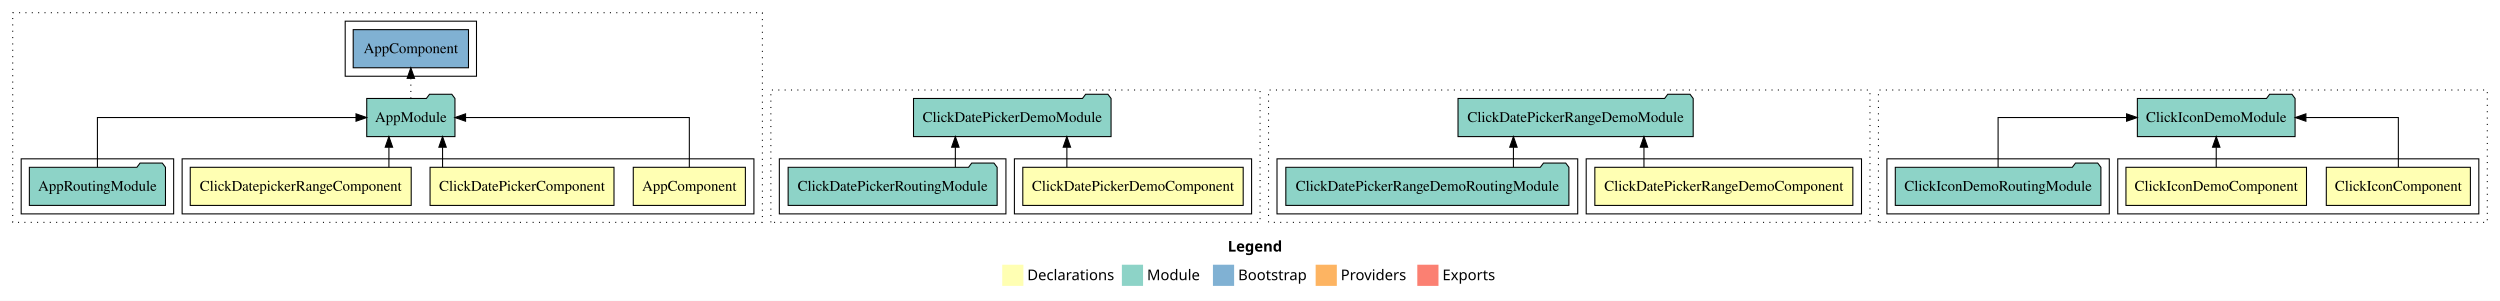
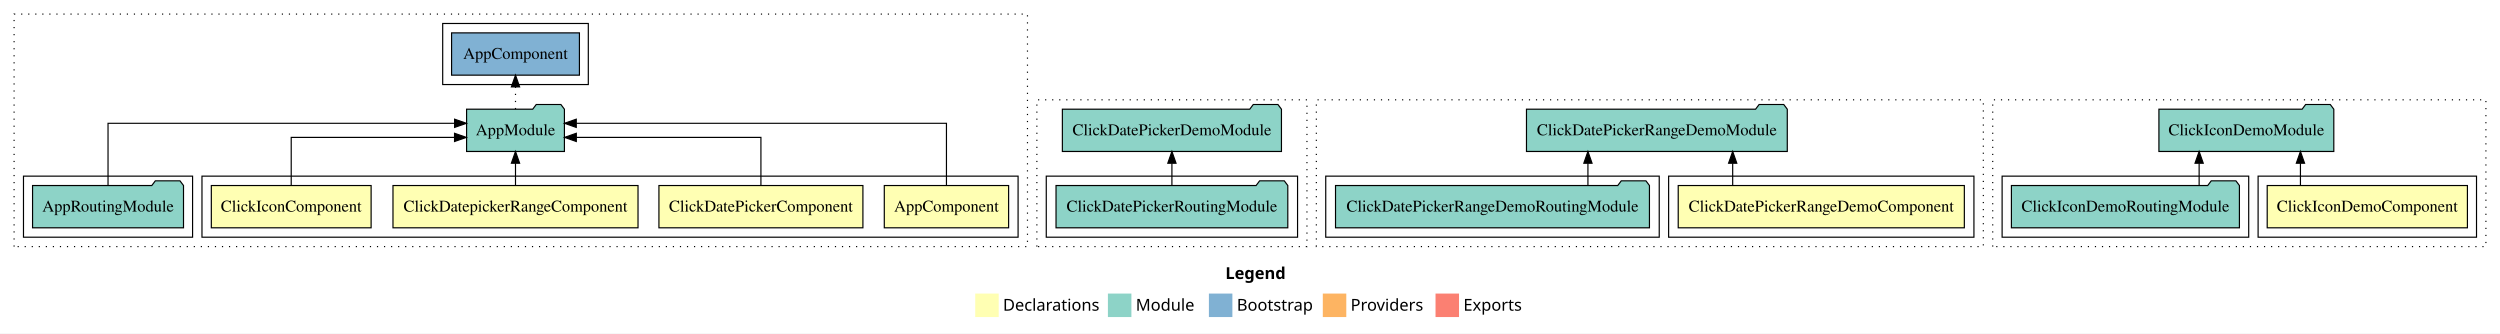
- <svg xmlns="http://www.w3.org/2000/svg" width="2361pt" height="284pt" viewBox="0.00 0.00 2361.00 284.00">
+ <svg xmlns="http://www.w3.org/2000/svg" width="2129pt" height="284pt" viewBox="0.00 0.00 2129.00 284.00">
  <g id="graph0" class="graph" transform="scale(1 1) rotate(0) translate(4 280)">
-     <polygon fill="#ffffff" stroke="transparent" points="-4,4 -4,-280 2357,-280 2357,4 -4,4" />
-     <text text-anchor="start" x="1155.509" y="-42.4" font-family="sans-serif" font-weight="bold" font-size="14.00" fill="#000000">Legend</text>
-     <polygon fill="#ffffb3" stroke="transparent" points="942.5,-10 942.5,-30 962.5,-30 962.5,-10 942.5,-10" />
-     <text text-anchor="start" x="966.129" y="-15.4" font-family="sans-serif" font-size="14.00" fill="#000000">  Declarations</text>
-     <polygon fill="#8dd3c7" stroke="transparent" points="1055.5,-10 1055.5,-30 1075.5,-30 1075.5,-10 1055.5,-10" />
-     <text text-anchor="start" x="1079.225" y="-15.4" font-family="sans-serif" font-size="14.00" fill="#000000">  Module</text>
-     <polygon fill="#80b1d3" stroke="transparent" points="1141.5,-10 1141.5,-30 1161.5,-30 1161.5,-10 1141.5,-10" />
-     <text text-anchor="start" x="1165.281" y="-15.4" font-family="sans-serif" font-size="14.00" fill="#000000">  Bootstrap</text>
-     <polygon fill="#fdb462" stroke="transparent" points="1238.5,-10 1238.5,-30 1258.5,-30 1258.5,-10 1238.5,-10" />
-     <text text-anchor="start" x="1262.173" y="-15.4" font-family="sans-serif" font-size="14.00" fill="#000000">  Providers</text>
-     <polygon fill="#fb8072" stroke="transparent" points="1334.5,-10 1334.5,-30 1354.5,-30 1354.5,-10 1334.5,-10" />
-     <text text-anchor="start" x="1358.226" y="-15.4" font-family="sans-serif" font-size="14.00" fill="#000000">  Exports</text>
+     <polygon fill="#ffffff" stroke="transparent" points="-4,4 -4,-280 2125,-280 2125,4 -4,4" />
+     <text text-anchor="start" x="1039.509" y="-42.4" font-family="sans-serif" font-weight="bold" font-size="14.00" fill="#000000">Legend</text>
+     <polygon fill="#ffffb3" stroke="transparent" points="826.5,-10 826.5,-30 846.5,-30 846.5,-10 826.5,-10" />
+     <text text-anchor="start" x="850.129" y="-15.4" font-family="sans-serif" font-size="14.00" fill="#000000">  Declarations</text>
+     <polygon fill="#8dd3c7" stroke="transparent" points="939.5,-10 939.5,-30 959.5,-30 959.5,-10 939.5,-10" />
+     <text text-anchor="start" x="963.225" y="-15.4" font-family="sans-serif" font-size="14.00" fill="#000000">  Module</text>
+     <polygon fill="#80b1d3" stroke="transparent" points="1025.5,-10 1025.5,-30 1045.5,-30 1045.5,-10 1025.5,-10" />
+     <text text-anchor="start" x="1049.281" y="-15.4" font-family="sans-serif" font-size="14.00" fill="#000000">  Bootstrap</text>
+     <polygon fill="#fdb462" stroke="transparent" points="1122.5,-10 1122.5,-30 1142.5,-30 1142.5,-10 1122.5,-10" />
+     <text text-anchor="start" x="1146.173" y="-15.4" font-family="sans-serif" font-size="14.00" fill="#000000">  Providers</text>
+     <polygon fill="#fb8072" stroke="transparent" points="1218.5,-10 1218.5,-30 1238.5,-30 1238.5,-10 1218.5,-10" />
+     <text text-anchor="start" x="1242.226" y="-15.4" font-family="sans-serif" font-size="14.00" fill="#000000">  Exports</text>
    <g id="clust1" class="cluster">
-       <polygon fill="none" stroke="#000000" stroke-dasharray="1,5" points="8,-70 8,-268 716,-268 716,-70 8,-70" />
+       <polygon fill="none" stroke="#000000" stroke-dasharray="1,5" points="8,-70 8,-268 871,-268 871,-70 8,-70" />
    </g>
    <g id="clust2" class="cluster">
-       <polygon fill="none" stroke="#000000" points="168,-78 168,-130 708,-130 708,-78 168,-78" />
+       <polygon fill="none" stroke="#000000" points="168,-78 168,-130 863,-130 863,-78 168,-78" />
    </g>
-     <g id="clust6" class="cluster">
+     <g id="clust7" class="cluster">
      <polygon fill="none" stroke="#000000" points="16,-78 16,-130 160,-130 160,-78 16,-78" />
    </g>
-     <g id="clust8" class="cluster">
-       <polygon fill="none" stroke="#000000" points="322,-208 322,-260 446,-260 446,-208 322,-208" />
-     </g>
-     <g id="clust16" class="cluster">
-       <polygon fill="none" stroke="#000000" stroke-dasharray="1,5" points="724,-70 724,-195 1186,-195 1186,-70 724,-70" />
+     <g id="clust9" class="cluster">
+       <polygon fill="none" stroke="#000000" points="373,-208 373,-260 497,-260 497,-208 373,-208" />
    </g>
    <g id="clust17" class="cluster">
-       <polygon fill="none" stroke="#000000" points="954,-78 954,-130 1178,-130 1178,-78 954,-78" />
+       <polygon fill="none" stroke="#000000" stroke-dasharray="1,5" points="879,-70 879,-195 1109,-195 1109,-70 879,-70" />
    </g>
    <g id="clust19" class="cluster">
-       <polygon fill="none" stroke="#000000" points="732,-78 732,-130 946,-130 946,-78 732,-78" />
+       <polygon fill="none" stroke="#000000" points="887,-78 887,-130 1101,-130 1101,-78 887,-78" />
    </g>
    <g id="clust23" class="cluster">
-       <polygon fill="none" stroke="#000000" stroke-dasharray="1,5" points="1194,-70 1194,-195 1762,-195 1762,-70 1194,-70" />
+       <polygon fill="none" stroke="#000000" stroke-dasharray="1,5" points="1117,-70 1117,-195 1685,-195 1685,-70 1117,-70" />
    </g>
    <g id="clust24" class="cluster">
-       <polygon fill="none" stroke="#000000" points="1494,-78 1494,-130 1754,-130 1754,-78 1494,-78" />
+       <polygon fill="none" stroke="#000000" points="1417,-78 1417,-130 1677,-130 1677,-78 1417,-78" />
    </g>
    <g id="clust26" class="cluster">
-       <polygon fill="none" stroke="#000000" points="1202,-78 1202,-130 1486,-130 1486,-78 1202,-78" />
+       <polygon fill="none" stroke="#000000" points="1125,-78 1125,-130 1409,-130 1409,-78 1125,-78" />
    </g>
    <g id="clust42" class="cluster">
-       <polygon fill="none" stroke="#000000" stroke-dasharray="1,5" points="1770,-70 1770,-195 2345,-195 2345,-70 1770,-70" />
+       <polygon fill="none" stroke="#000000" stroke-dasharray="1,5" points="1693,-70 1693,-195 2113,-195 2113,-70 1693,-70" />
    </g>
    <g id="clust43" class="cluster">
-       <polygon fill="none" stroke="#000000" points="1996,-78 1996,-130 2337,-130 2337,-78 1996,-78" />
+       <polygon fill="none" stroke="#000000" points="1919,-78 1919,-130 2105,-130 2105,-78 1919,-78" />
    </g>
-     <g id="clust46" class="cluster">
-       <polygon fill="none" stroke="#000000" points="1778,-78 1778,-130 1988,-130 1988,-78 1778,-78" />
+     <g id="clust45" class="cluster">
+       <polygon fill="none" stroke="#000000" points="1701,-78 1701,-130 1911,-130 1911,-78 1701,-78" />
    </g>
    <g id="node1" class="node">
-       <polygon fill="#ffffb3" stroke="#000000" points="699.94,-122 594.06,-122 594.06,-86 699.94,-86 699.94,-122" />
-       <text text-anchor="middle" x="647" y="-99.8" font-family="Times,serif" font-size="14.00" fill="#000000">AppComponent</text>
+       <polygon fill="#ffffb3" stroke="#000000" points="854.94,-122 749.06,-122 749.06,-86 854.94,-86 854.94,-122" />
+       <text text-anchor="middle" x="802" y="-99.8" font-family="Times,serif" font-size="14.00" fill="#000000">AppComponent</text>
+     </g>
+     <g id="node5" class="node">
+       <polygon fill="#8dd3c7" stroke="#000000" points="476.657,-187 473.657,-191 452.657,-191 449.657,-187 393.343,-187 393.343,-151 476.657,-151 476.657,-187" />
+       <text text-anchor="middle" x="435" y="-164.8" font-family="Times,serif" font-size="14.00" fill="#000000">AppModule</text>
+     </g>
+     <g id="edge1" class="edge">
+       <path fill="none" stroke="#000000" d="M802,-122.284C802,-143.321 802,-175 802,-175 802,-175 486.742,-175 486.742,-175" />
+       <polygon fill="#000000" stroke="#000000" points="486.742,-171.5 476.742,-175 486.742,-178.5 486.742,-171.5" />
+     </g>
+     <g id="node2" class="node">
+       <polygon fill="#ffffb3" stroke="#000000" points="730.854,-122 557.146,-122 557.146,-86 730.854,-86 730.854,-122" />
+       <text text-anchor="middle" x="644" y="-99.8" font-family="Times,serif" font-size="14.00" fill="#000000">ClickDatePickerComponent</text>
+     </g>
+     <g id="edge2" class="edge">
+       <path fill="none" stroke="#000000" d="M644,-122.022C644,-139.373 644,-163 644,-163 644,-163 486.792,-163 486.792,-163" />
+       <polygon fill="#000000" stroke="#000000" points="486.792,-159.5 476.792,-163 486.792,-166.5 486.792,-159.5" />
+     </g>
+     <g id="node3" class="node">
+       <polygon fill="#ffffb3" stroke="#000000" points="539.337,-122 330.663,-122 330.663,-86 539.337,-86 539.337,-122" />
+       <text text-anchor="middle" x="435" y="-99.8" font-family="Times,serif" font-size="14.00" fill="#000000">ClickDatepickerRangeComponent</text>
+     </g>
+     <g id="edge3" class="edge">
+       <path fill="none" stroke="#000000" d="M435,-122.106C435,-122.106 435,-140.991 435,-140.991" />
+       <polygon fill="#000000" stroke="#000000" points="431.5,-140.991 435,-150.991 438.5,-140.991 431.5,-140.991" />
    </g>
    <g id="node4" class="node">
-       <polygon fill="#8dd3c7" stroke="#000000" points="425.657,-187 422.657,-191 401.657,-191 398.657,-187 342.343,-187 342.343,-151 425.657,-151 425.657,-187" />
-       <text text-anchor="middle" x="384" y="-164.8" font-family="Times,serif" font-size="14.00" fill="#000000">AppModule</text>
+       <polygon fill="#ffffb3" stroke="#000000" points="312.041,-122 175.959,-122 175.959,-86 312.041,-86 312.041,-122" />
+       <text text-anchor="middle" x="244" y="-99.8" font-family="Times,serif" font-size="14.00" fill="#000000">ClickIconComponent</text>
    </g>
-     <g id="edge1" class="edge">
-       <path fill="none" stroke="#000000" d="M647,-122.106C647,-141.339 647,-169 647,-169 647,-169 435.673,-169 435.673,-169" />
-       <polygon fill="#000000" stroke="#000000" points="435.673,-165.5 425.673,-169 435.673,-172.5 435.673,-165.5" />
+     <g id="edge4" class="edge">
+       <path fill="none" stroke="#000000" d="M244,-122.022C244,-139.373 244,-163 244,-163 244,-163 383.084,-163 383.084,-163" />
+       <polygon fill="#000000" stroke="#000000" points="383.084,-166.5 393.084,-163 383.084,-159.5 383.084,-166.5" />
    </g>
-     <g id="node2" class="node">
-       <polygon fill="#ffffb3" stroke="#000000" points="575.854,-122 402.146,-122 402.146,-86 575.854,-86 575.854,-122" />
-       <text text-anchor="middle" x="489" y="-99.8" font-family="Times,serif" font-size="14.00" fill="#000000">ClickDatePickerComponent</text>
+     <g id="node7" class="node">
+       <polygon fill="#80b1d3" stroke="#000000" points="489.439,-252 380.561,-252 380.561,-216 489.439,-216 489.439,-252" />
+       <text text-anchor="middle" x="435" y="-229.8" font-family="Times,serif" font-size="14.00" fill="#000000">AppComponent </text>
    </g>
-     <g id="edge2" class="edge">
-       <path fill="none" stroke="#000000" d="M413.951,-122.106C413.951,-122.106 413.951,-140.991 413.951,-140.991" />
-       <polygon fill="#000000" stroke="#000000" points="410.451,-140.991 413.951,-150.991 417.451,-140.991 410.451,-140.991" />
-     </g>
-     <g id="node3" class="node">
-       <polygon fill="#ffffb3" stroke="#000000" points="384.337,-122 175.662,-122 175.662,-86 384.337,-86 384.337,-122" />
-       <text text-anchor="middle" x="280" y="-99.8" font-family="Times,serif" font-size="14.00" fill="#000000">ClickDatepickerRangeComponent</text>
-     </g>
-     <g id="edge3" class="edge">
-       <path fill="none" stroke="#000000" d="M363.295,-122.106C363.295,-122.106 363.295,-140.991 363.295,-140.991" />
-       <polygon fill="#000000" stroke="#000000" points="359.795,-140.991 363.295,-150.991 366.795,-140.991 359.795,-140.991" />
+     <g id="edge6" class="edge">
+       <path fill="none" stroke="#000000" stroke-dasharray="1,5" d="M435,-187.106C435,-187.106 435,-205.991 435,-205.991" />
+       <polygon fill="#000000" stroke="#000000" points="431.5,-205.991 435,-215.991 438.5,-205.991 431.5,-205.991" />
    </g>
    <g id="node6" class="node">
-       <polygon fill="#80b1d3" stroke="#000000" points="438.439,-252 329.561,-252 329.561,-216 438.439,-216 438.439,-252" />
-       <text text-anchor="middle" x="384" y="-229.8" font-family="Times,serif" font-size="14.00" fill="#000000">AppComponent </text>
-     </g>
-     <g id="edge5" class="edge">
-       <path fill="none" stroke="#000000" stroke-dasharray="1,5" d="M384,-187.106C384,-187.106 384,-205.991 384,-205.991" />
-       <polygon fill="#000000" stroke="#000000" points="380.5,-205.991 384,-215.991 387.5,-205.991 380.5,-205.991" />
-     </g>
-     <g id="node5" class="node">
      <polygon fill="#8dd3c7" stroke="#000000" points="152.274,-122 149.274,-126 128.274,-126 125.274,-122 23.726,-122 23.726,-86 152.274,-86 152.274,-122" />
      <text text-anchor="middle" x="88" y="-99.8" font-family="Times,serif" font-size="14.00" fill="#000000">AppRoutingModule</text>
    </g>
-     <g id="edge4" class="edge">
-       <path fill="none" stroke="#000000" d="M88,-122.106C88,-141.339 88,-169 88,-169 88,-169 332.218,-169 332.218,-169" />
-       <polygon fill="#000000" stroke="#000000" points="332.218,-172.5 342.218,-169 332.218,-165.5 332.218,-172.5" />
-     </g>
-     <g id="node7" class="node">
-       <polygon fill="#ffffb3" stroke="#000000" points="1170.066,-122 961.934,-122 961.934,-86 1170.066,-86 1170.066,-122" />
-       <text text-anchor="middle" x="1066" y="-99.8" font-family="Times,serif" font-size="14.00" fill="#000000">ClickDatePickerDemoComponent</text>
+     <g id="edge5" class="edge">
+       <path fill="none" stroke="#000000" d="M88,-122.284C88,-143.321 88,-175 88,-175 88,-175 383.144,-175 383.144,-175" />
+       <polygon fill="#000000" stroke="#000000" points="383.144,-178.5 393.144,-175 383.144,-171.5 383.144,-178.5" />
    </g>
    <g id="node8" class="node">
-       <polygon fill="#8dd3c7" stroke="#000000" points="1045.284,-187 1042.284,-191 1021.284,-191 1018.284,-187 858.716,-187 858.716,-151 1045.284,-151 1045.284,-187" />
-       <text text-anchor="middle" x="952" y="-164.8" font-family="Times,serif" font-size="14.00" fill="#000000">ClickDatePickerDemoModule</text>
-     </g>
-     <g id="edge6" class="edge">
-       <path fill="none" stroke="#000000" d="M1003.554,-122.106C1003.554,-122.106 1003.554,-140.991 1003.554,-140.991" />
-       <polygon fill="#000000" stroke="#000000" points="1000.054,-140.991 1003.554,-150.991 1007.054,-140.991 1000.054,-140.991" />
+       <polygon fill="#8dd3c7" stroke="#000000" points="1092.689,-122 1089.689,-126 1068.689,-126 1065.689,-122 895.311,-122 895.311,-86 1092.689,-86 1092.689,-122" />
+       <text text-anchor="middle" x="994" y="-99.8" font-family="Times,serif" font-size="14.00" fill="#000000">ClickDatePickerRoutingModule</text>
    </g>
    <g id="node9" class="node">
-       <polygon fill="#8dd3c7" stroke="#000000" points="937.689,-122 934.689,-126 913.689,-126 910.689,-122 740.311,-122 740.311,-86 937.689,-86 937.689,-122" />
-       <text text-anchor="middle" x="839" y="-99.8" font-family="Times,serif" font-size="14.00" fill="#000000">ClickDatePickerRoutingModule</text>
+       <polygon fill="#8dd3c7" stroke="#000000" points="1087.284,-187 1084.284,-191 1063.284,-191 1060.284,-187 900.716,-187 900.716,-151 1087.284,-151 1087.284,-187" />
+       <text text-anchor="middle" x="994" y="-164.8" font-family="Times,serif" font-size="14.00" fill="#000000">ClickDatePickerDemoModule</text>
    </g>
    <g id="edge7" class="edge">
-       <path fill="none" stroke="#000000" d="M898.226,-122.106C898.226,-122.106 898.226,-140.991 898.226,-140.991" />
-       <polygon fill="#000000" stroke="#000000" points="894.727,-140.991 898.226,-150.991 901.727,-140.991 894.727,-140.991" />
+       <path fill="none" stroke="#000000" d="M994,-122.106C994,-122.106 994,-140.991 994,-140.991" />
+       <polygon fill="#000000" stroke="#000000" points="990.5,-140.991 994,-150.991 997.5,-140.991 990.5,-140.991" />
    </g>
    <g id="node10" class="node">
-       <polygon fill="#ffffb3" stroke="#000000" points="1745.832,-122 1502.168,-122 1502.168,-86 1745.832,-86 1745.832,-122" />
-       <text text-anchor="middle" x="1624" y="-99.8" font-family="Times,serif" font-size="14.00" fill="#000000">ClickDatePickerRangeDemoComponent</text>
+       <polygon fill="#ffffb3" stroke="#000000" points="1668.832,-122 1425.168,-122 1425.168,-86 1668.832,-86 1668.832,-122" />
+       <text text-anchor="middle" x="1547" y="-99.8" font-family="Times,serif" font-size="14.00" fill="#000000">ClickDatePickerRangeDemoComponent</text>
    </g>
    <g id="node11" class="node">
-       <polygon fill="#8dd3c7" stroke="#000000" points="1595.049,-187 1592.049,-191 1571.049,-191 1568.049,-187 1372.951,-187 1372.951,-151 1595.049,-151 1595.049,-187" />
-       <text text-anchor="middle" x="1484" y="-164.8" font-family="Times,serif" font-size="14.00" fill="#000000">ClickDatePickerRangeDemoModule</text>
+       <polygon fill="#8dd3c7" stroke="#000000" points="1518.049,-187 1515.049,-191 1494.049,-191 1491.049,-187 1295.951,-187 1295.951,-151 1518.049,-151 1518.049,-187" />
+       <text text-anchor="middle" x="1407" y="-164.8" font-family="Times,serif" font-size="14.00" fill="#000000">ClickDatePickerRangeDemoModule</text>
    </g>
    <g id="edge8" class="edge">
-       <path fill="none" stroke="#000000" d="M1548.554,-122.106C1548.554,-122.106 1548.554,-140.991 1548.554,-140.991" />
-       <polygon fill="#000000" stroke="#000000" points="1545.054,-140.991 1548.554,-150.991 1552.054,-140.991 1545.054,-140.991" />
+       <path fill="none" stroke="#000000" d="M1471.554,-122.106C1471.554,-122.106 1471.554,-140.991 1471.554,-140.991" />
+       <polygon fill="#000000" stroke="#000000" points="1468.054,-140.991 1471.554,-150.991 1475.054,-140.991 1468.054,-140.991" />
    </g>
    <g id="node12" class="node">
-       <polygon fill="#8dd3c7" stroke="#000000" points="1477.667,-122 1474.667,-126 1453.667,-126 1450.667,-122 1210.333,-122 1210.333,-86 1477.667,-86 1477.667,-122" />
-       <text text-anchor="middle" x="1344" y="-99.8" font-family="Times,serif" font-size="14.00" fill="#000000">ClickDatePickerRangeDemoRoutingModule</text>
+       <polygon fill="#8dd3c7" stroke="#000000" points="1400.667,-122 1397.667,-126 1376.667,-126 1373.667,-122 1133.333,-122 1133.333,-86 1400.667,-86 1400.667,-122" />
+       <text text-anchor="middle" x="1267" y="-99.8" font-family="Times,serif" font-size="14.00" fill="#000000">ClickDatePickerRangeDemoRoutingModule</text>
    </g>
    <g id="edge9" class="edge">
-       <path fill="none" stroke="#000000" d="M1425.28,-122.106C1425.28,-122.106 1425.28,-140.991 1425.28,-140.991" />
-       <polygon fill="#000000" stroke="#000000" points="1421.78,-140.991 1425.28,-150.991 1428.78,-140.991 1421.78,-140.991" />
+       <path fill="none" stroke="#000000" d="M1348.28,-122.106C1348.28,-122.106 1348.28,-140.991 1348.28,-140.991" />
+       <polygon fill="#000000" stroke="#000000" points="1344.78,-140.991 1348.28,-150.991 1351.78,-140.991 1344.78,-140.991" />
    </g>
    <g id="node13" class="node">
-       <polygon fill="#ffffb3" stroke="#000000" points="2329.041,-122 2192.959,-122 2192.959,-86 2329.041,-86 2329.041,-122" />
-       <text text-anchor="middle" x="2261" y="-99.8" font-family="Times,serif" font-size="14.00" fill="#000000">ClickIconComponent</text>
+       <polygon fill="#ffffb3" stroke="#000000" points="2097.252,-122 1926.748,-122 1926.748,-86 2097.252,-86 2097.252,-122" />
+       <text text-anchor="middle" x="2012" y="-99.8" font-family="Times,serif" font-size="14.00" fill="#000000">ClickIconDemoComponent</text>
+     </g>
+     <g id="node14" class="node">
+       <polygon fill="#8dd3c7" stroke="#000000" points="1983.469,-187 1980.469,-191 1959.469,-191 1956.469,-187 1834.531,-187 1834.531,-151 1983.469,-151 1983.469,-187" />
+       <text text-anchor="middle" x="1909" y="-164.8" font-family="Times,serif" font-size="14.00" fill="#000000">ClickIconDemoModule</text>
+     </g>
+     <g id="edge10" class="edge">
+       <path fill="none" stroke="#000000" d="M1955.054,-122.106C1955.054,-122.106 1955.054,-140.991 1955.054,-140.991" />
+       <polygon fill="#000000" stroke="#000000" points="1951.554,-140.991 1955.054,-150.991 1958.554,-140.991 1951.554,-140.991" />
    </g>
    <g id="node15" class="node">
-       <polygon fill="#8dd3c7" stroke="#000000" points="2163.469,-187 2160.469,-191 2139.469,-191 2136.469,-187 2014.531,-187 2014.531,-151 2163.469,-151 2163.469,-187" />
-       <text text-anchor="middle" x="2089" y="-164.8" font-family="Times,serif" font-size="14.00" fill="#000000">ClickIconDemoModule</text>
-     </g>
-     <g id="edge10" class="edge">
-       <path fill="none" stroke="#000000" d="M2261,-122.106C2261,-141.339 2261,-169 2261,-169 2261,-169 2173.691,-169 2173.691,-169" />
-       <polygon fill="#000000" stroke="#000000" points="2173.691,-165.5 2163.691,-169 2173.691,-172.5 2173.691,-165.5" />
-     </g>
-     <g id="node14" class="node">
-       <polygon fill="#ffffb3" stroke="#000000" points="2174.252,-122 2003.748,-122 2003.748,-86 2174.252,-86 2174.252,-122" />
-       <text text-anchor="middle" x="2089" y="-99.8" font-family="Times,serif" font-size="14.00" fill="#000000">ClickIconDemoComponent</text>
+       <polygon fill="#8dd3c7" stroke="#000000" points="1903.087,-122 1900.087,-126 1879.087,-126 1876.087,-122 1708.913,-122 1708.913,-86 1903.087,-86 1903.087,-122" />
+       <text text-anchor="middle" x="1806" y="-99.8" font-family="Times,serif" font-size="14.00" fill="#000000">ClickIconDemoRoutingModule</text>
    </g>
    <g id="edge11" class="edge">
-       <path fill="none" stroke="#000000" d="M2089,-122.106C2089,-122.106 2089,-140.991 2089,-140.991" />
-       <polygon fill="#000000" stroke="#000000" points="2085.5,-140.991 2089,-150.991 2092.5,-140.991 2085.5,-140.991" />
-     </g>
-     <g id="node16" class="node">
-       <polygon fill="#8dd3c7" stroke="#000000" points="1980.087,-122 1977.087,-126 1956.087,-126 1953.087,-122 1785.913,-122 1785.913,-86 1980.087,-86 1980.087,-122" />
-       <text text-anchor="middle" x="1883" y="-99.8" font-family="Times,serif" font-size="14.00" fill="#000000">ClickIconDemoRoutingModule</text>
-     </g>
-     <g id="edge12" class="edge">
-       <path fill="none" stroke="#000000" d="M1883,-122.106C1883,-141.339 1883,-169 1883,-169 1883,-169 2004.338,-169 2004.338,-169" />
-       <polygon fill="#000000" stroke="#000000" points="2004.338,-172.5 2014.338,-169 2004.338,-165.5 2004.338,-172.5" />
+       <path fill="none" stroke="#000000" d="M1868.78,-122.106C1868.78,-122.106 1868.78,-140.991 1868.78,-140.991" />
+       <polygon fill="#000000" stroke="#000000" points="1865.28,-140.991 1868.78,-150.991 1872.28,-140.991 1865.28,-140.991" />
    </g>
  </g>
</svg>
